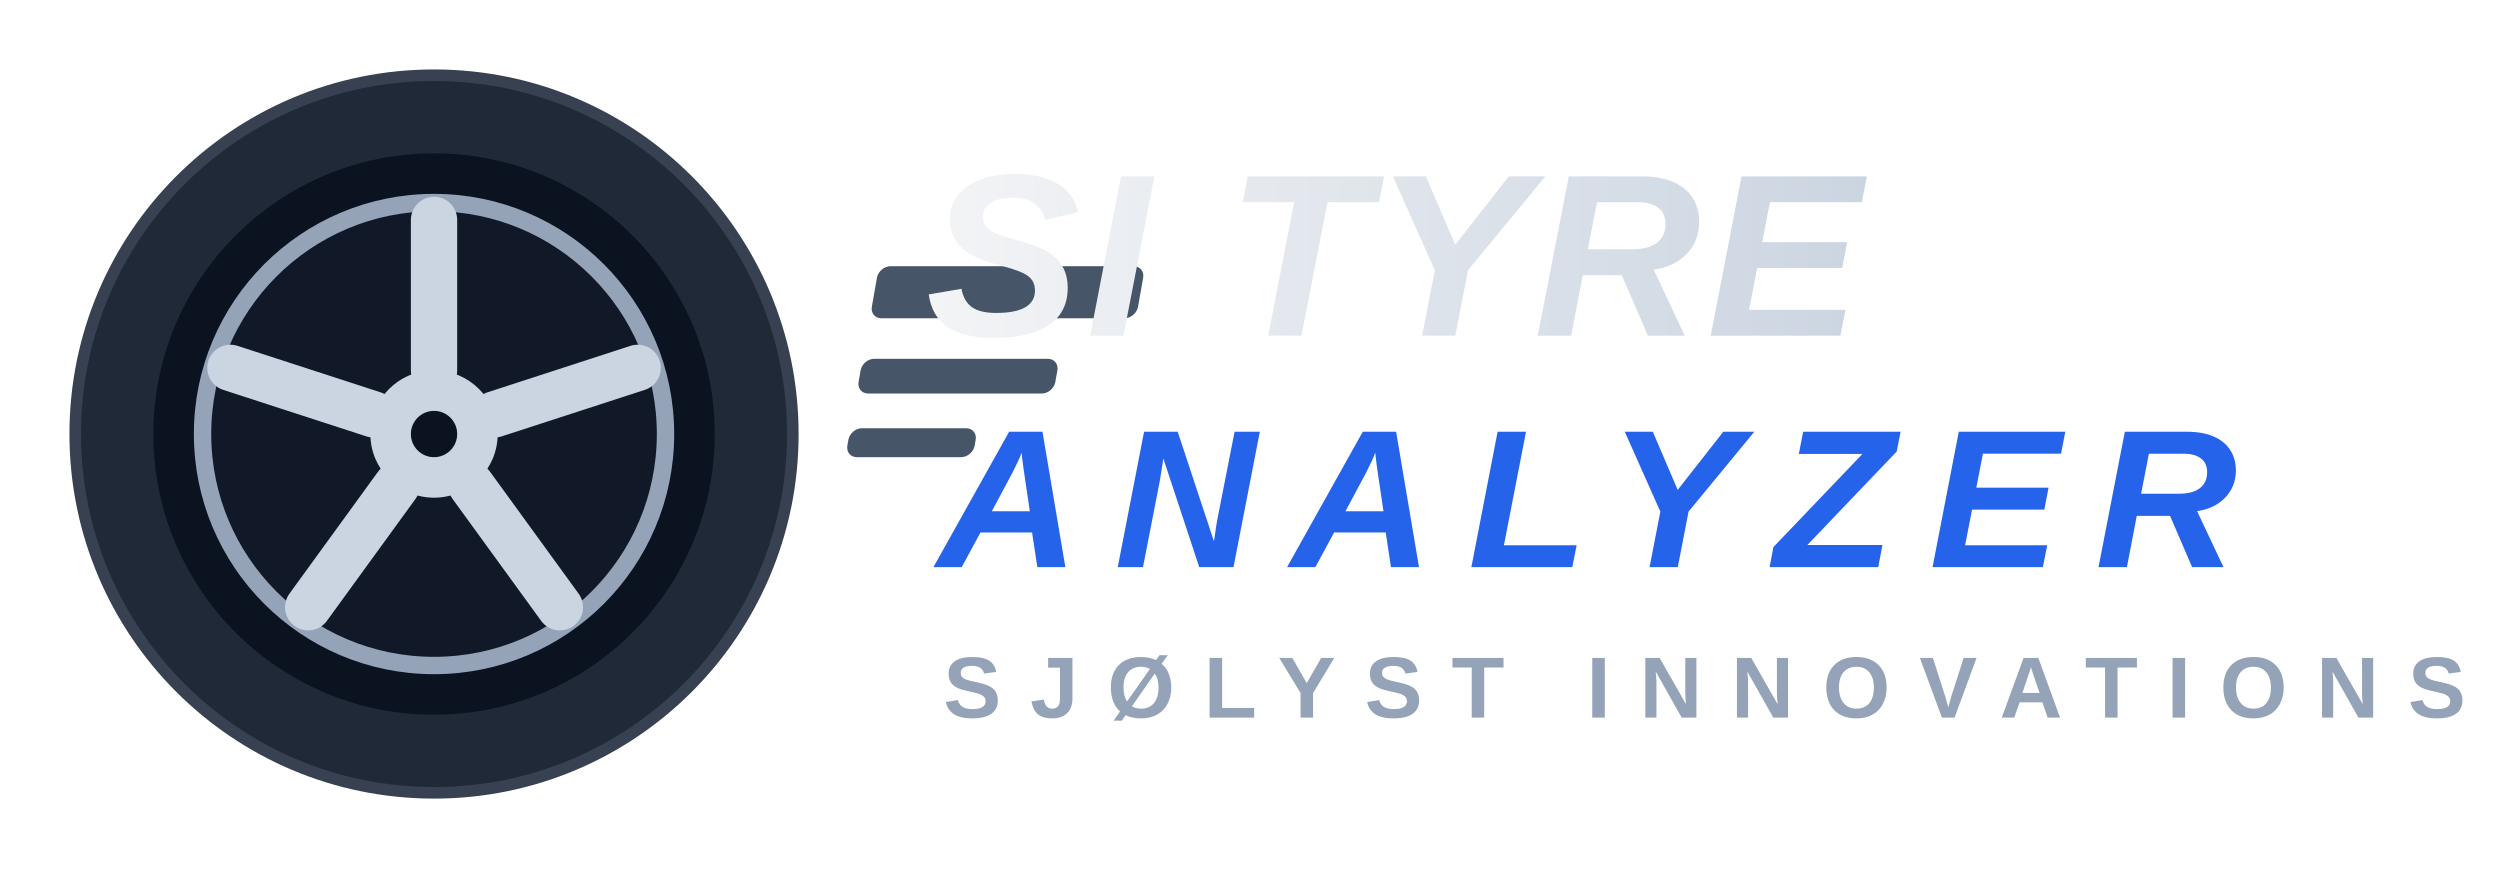
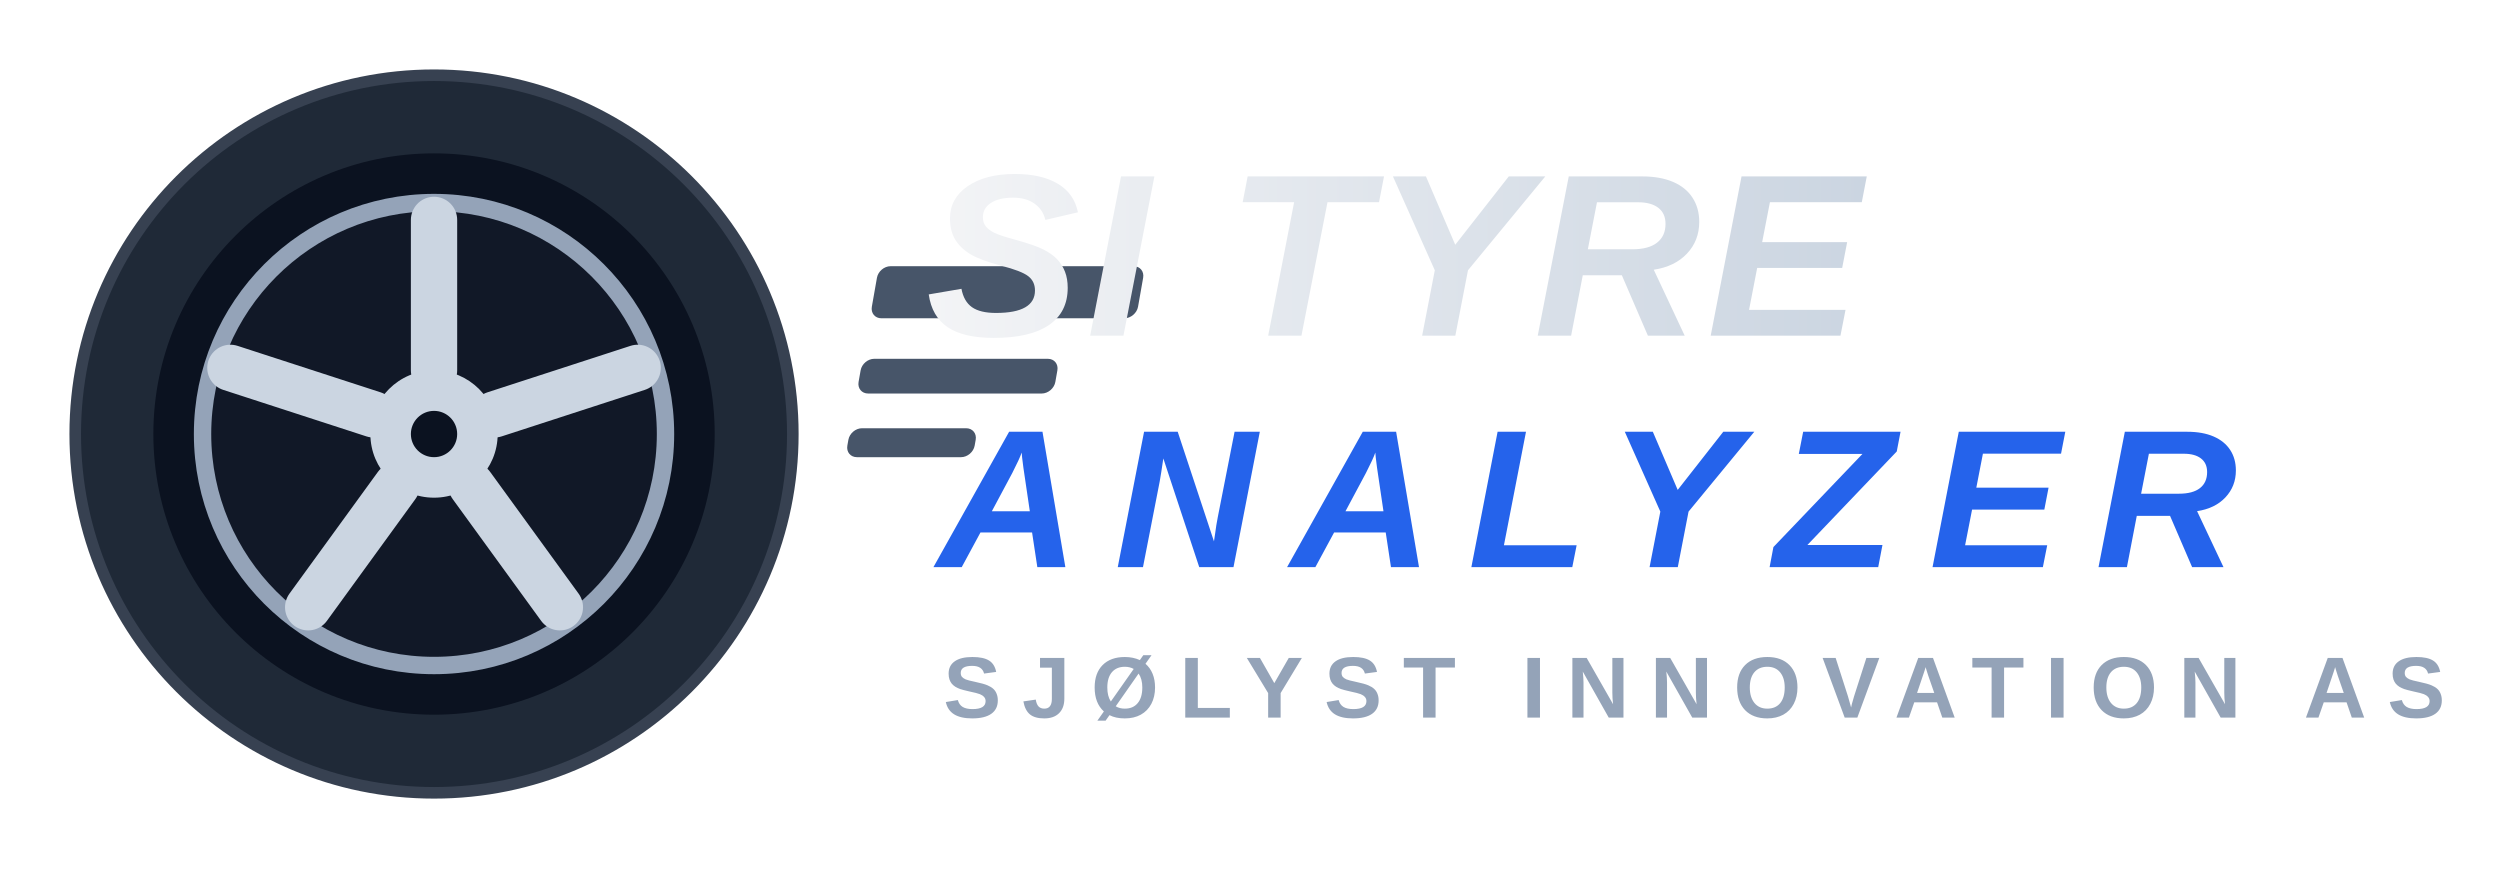
<svg xmlns="http://www.w3.org/2000/svg" width="432" height="150" viewBox="0 0 432 150" fill="none">
  <defs>
    <linearGradient id="word" x1="0" y1="0" x2="1" y2="0">
      <stop offset="0" stop-color="#f3f4f6" />
      <stop offset="1" stop-color="#cbd5e1" />
    </linearGradient>
  </defs>
  <g transform="translate(75 75)">
    <circle r="62" fill="#0b1220" />
    <circle r="55" fill="none" stroke="#1f2937" stroke-width="13" />
    <circle r="62" fill="none" stroke="#374151" stroke-width="2" />
    <circle r="40" fill="#111827" stroke="#94a3b8" stroke-width="3" />
    <g stroke="#cbd5e1" stroke-width="8" stroke-linecap="round">
      <line x1="0" y1="-11" x2="0" y2="-37" />
      <line x1="0" y1="-11" x2="0" y2="-37" transform="rotate(72)" />
      <line x1="0" y1="-11" x2="0" y2="-37" transform="rotate(144)" />
      <line x1="0" y1="-11" x2="0" y2="-37" transform="rotate(216)" />
      <line x1="0" y1="-11" x2="0" y2="-37" transform="rotate(288)" />
    </g>
    <circle r="11" fill="#cbd5e1" />
    <circle r="4" fill="#0b1220" />
  </g>
  <g transform="translate(160 0)">
    <g transform="skewX(-10)">
      <rect x="0" y="46" width="46" height="9" rx="2" fill="#475569" />
      <rect x="0" y="62" width="34" height="6" rx="2" fill="#475569" />
      <rect x="0" y="74" width="22" height="5" rx="2" fill="#475569" />
    </g>
    <text x="0" y="58" font-family="Segoe UI, Arial, sans-serif" font-size="40" font-weight="800" font-style="italic" fill="url(#word)" letter-spacing="1">SI TYRE</text>
    <text x="2" y="98" font-family="Segoe UI, Arial, sans-serif" font-size="34" font-weight="800" font-style="italic" fill="#2563eb" letter-spacing="6">ANALYZER</text>
-     <text x="3" y="124" font-family="Segoe UI, Arial, sans-serif" font-size="15" font-weight="600" fill="#94a3b8" letter-spacing="5">SJØLYST INNOVATIONS</text>
+     <text x="3" y="124" font-family="Segoe UI, Arial, sans-serif" font-size="15" font-weight="600" fill="#94a3b8" letter-spacing="3.6">SJØLYST INNOVATION AS</text>
  </g>
</svg>
